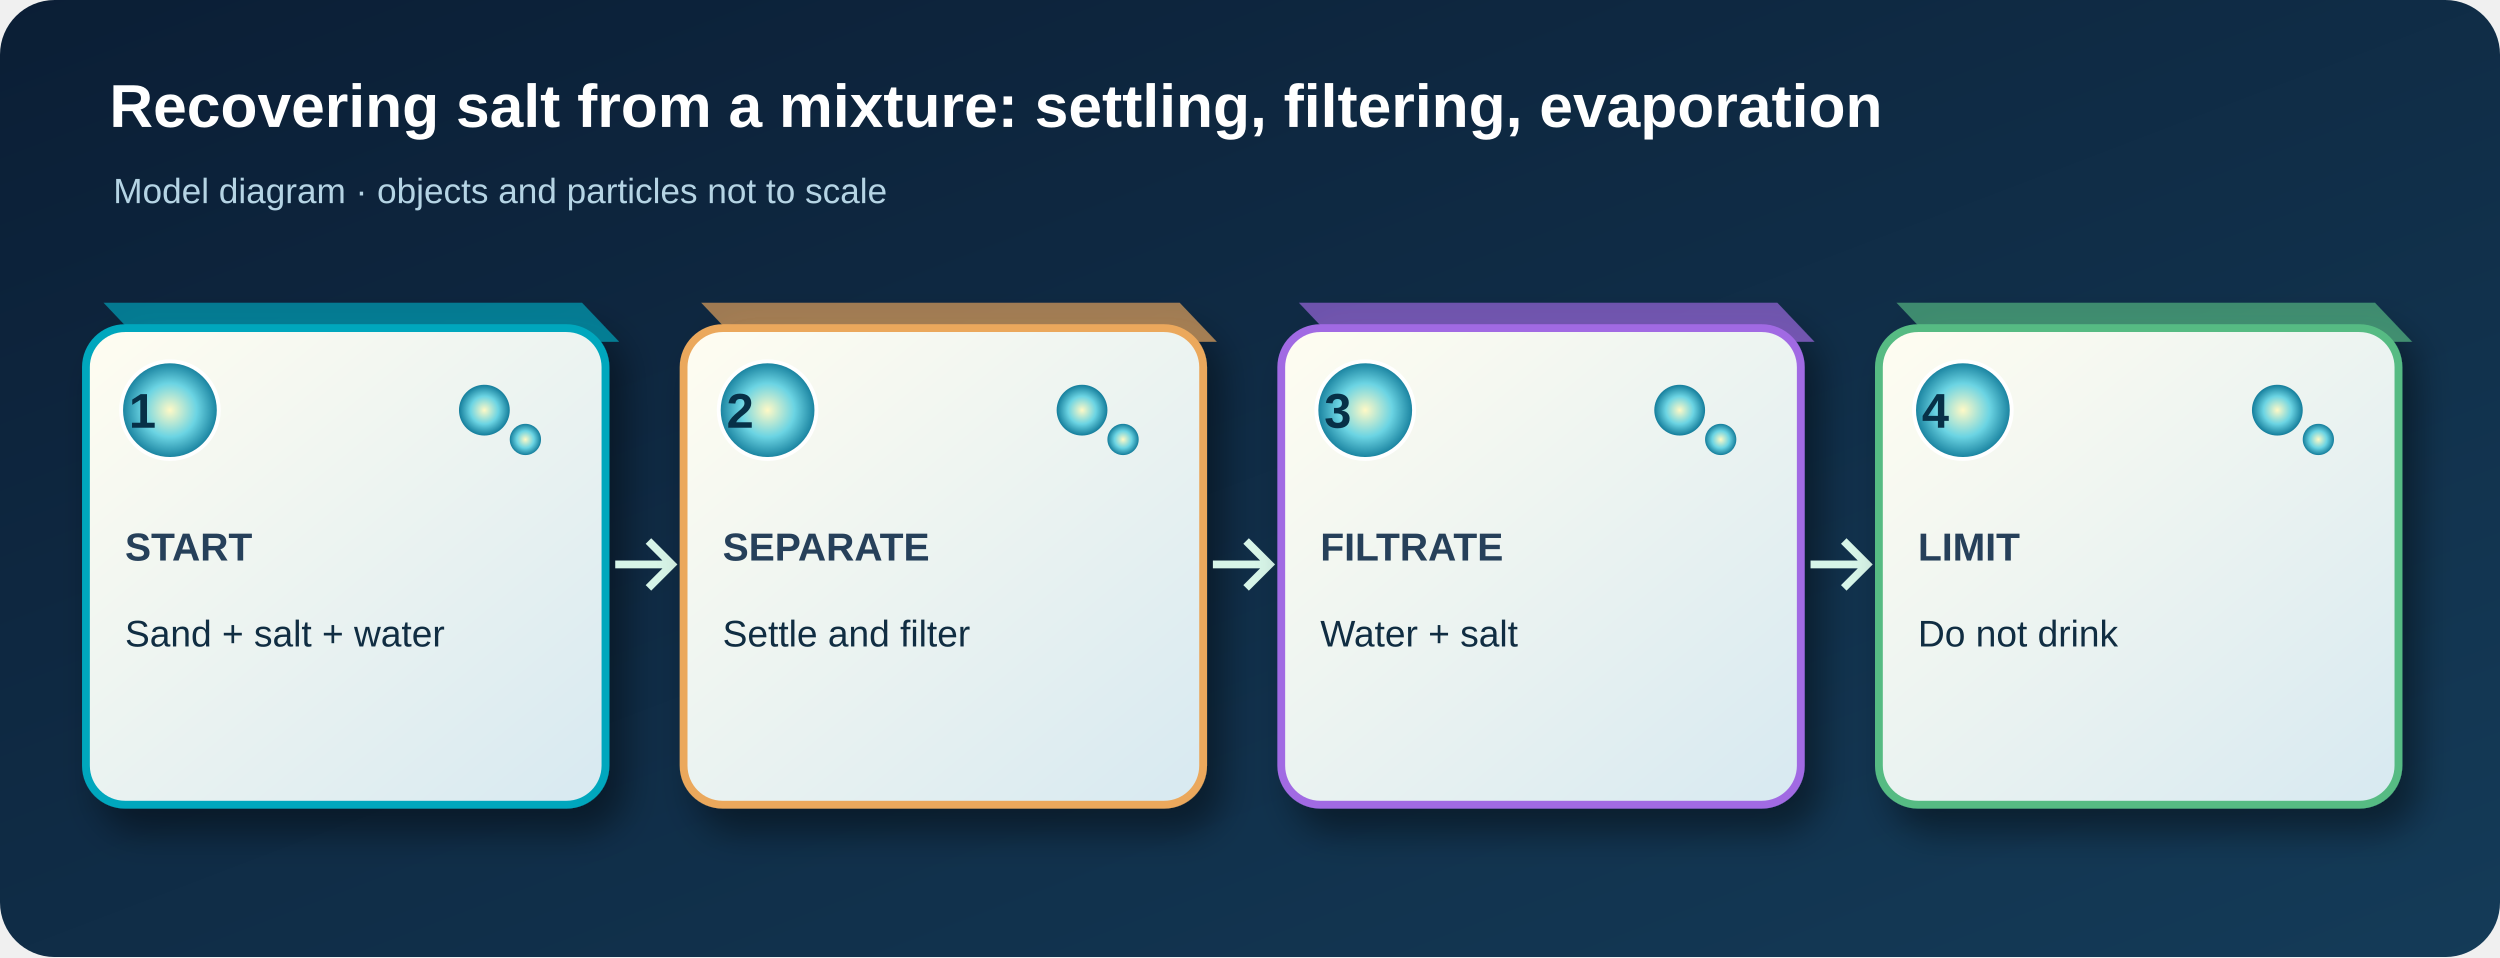
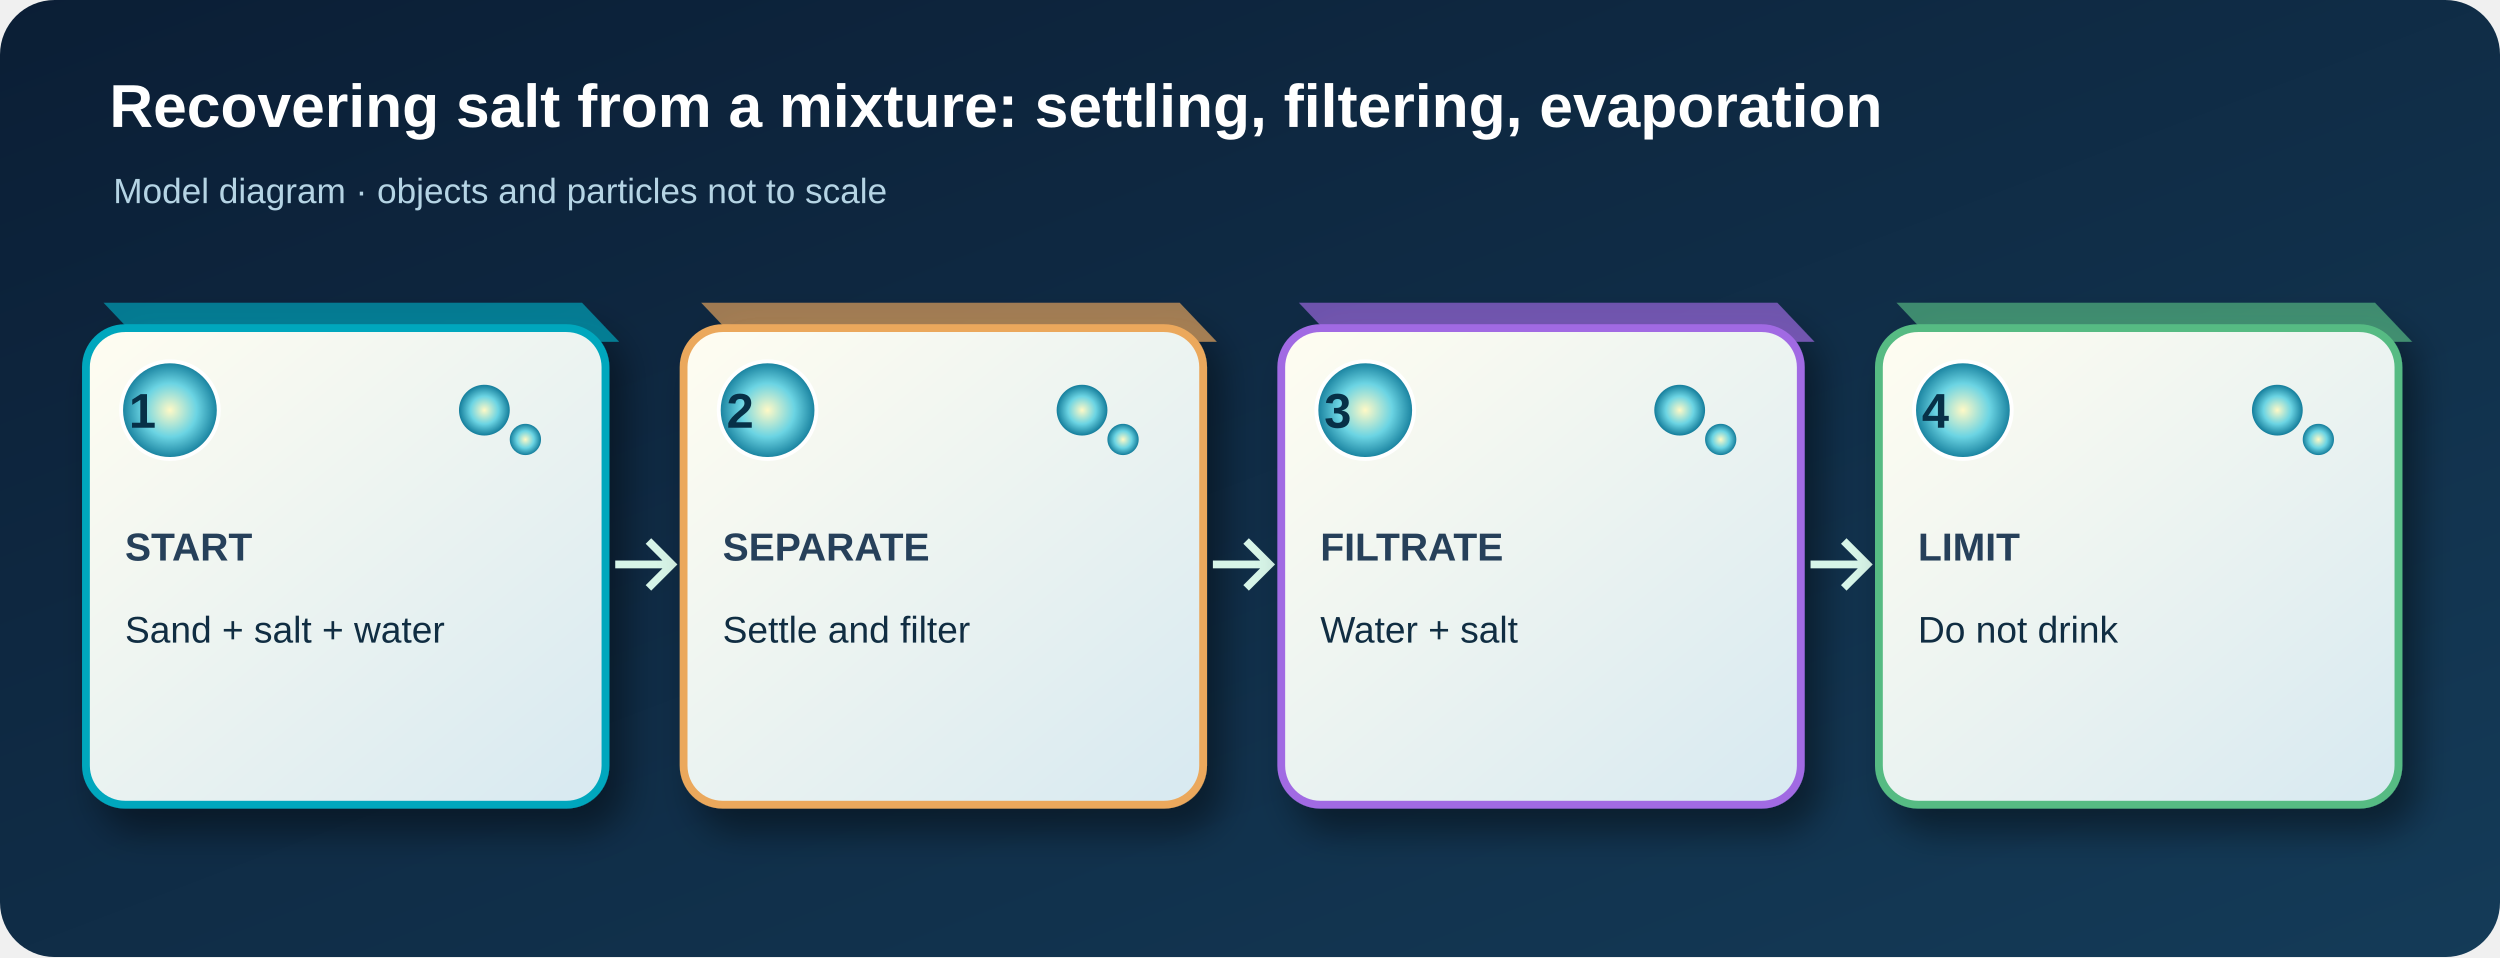
<svg xmlns="http://www.w3.org/2000/svg" viewBox="0 0 1280 490" role="img" aria-labelledby="title desc">
  <defs>
    <linearGradient id="bg" x2="1" y2="1">
      <stop stop-color="#0b1e35" />
      <stop offset="1" stop-color="#143b58" />
    </linearGradient>
    <linearGradient id="face" x2=".9" y2="1">
      <stop stop-color="#fffdf1" />
      <stop offset="1" stop-color="#d9eaf1" />
    </linearGradient>
    <radialGradient id="orb">
      <stop stop-color="#fff9c6" />
      <stop offset=".55" stop-color="#6bd4e3" />
      <stop offset="1" stop-color="#147d9b" />
    </radialGradient>
    <filter id="shadow" x="-30%" y="-30%" width="160%" height="180%">
      <feDropShadow dx="8" dy="12" stdDeviation="9" flood-opacity=".42" />
    </filter>
  </defs>
  <rect width="1280" height="490" rx="28" fill="url(#bg)" />
  <text x="56" y="65" fill="#fff" font-family="Arial,sans-serif" font-size="31" font-weight="700">Recovering salt from a mixture: settling, filtering, evaporation</text>
  <text x="58" y="104" fill="#b5d4e4" font-family="Arial,sans-serif" font-size="18">Model diagram · objects and particles not to scale</text>
  <g filter="url(#shadow)">
    <path d="M53 155 L298 155 L317 175 L72 175 Z" fill="#00a7bd" opacity=".65" />
    <rect x="44" y="168" width="266" height="244" rx="20" fill="url(#face)" stroke="#00a7bd" stroke-width="4" />
  </g>
  <circle cx="87" cy="210" r="25" fill="url(#orb)" stroke="#fff" stroke-width="2" />
  <text x="66" y="219" fill="#073047" font-family="Arial,sans-serif" font-size="25" font-weight="700">1</text>
  <text x="64" y="287" fill="#26405a" font-family="Arial,sans-serif" font-size="20" font-weight="700">START</text>
-   <text x="64" y="331" fill="#102d42" font-family="Arial,sans-serif" font-size="19" textLength="226" lengthAdjust="spacingAndGlyphs">Sand + salt + water</text>
  <circle cx="248" cy="210" r="13" fill="url(#orb)" />
  <circle cx="269" cy="225" r="8" fill="url(#orb)" />
+   <text x="64" y="329" fill="#102d42" font-family="Arial,sans-serif" font-size="19">Sand + salt + water</text>
  <path d="M315 289 h28 m-11 -12 12 12 -12 12" stroke="#d7f5e8" stroke-width="4" fill="none" />
  <g filter="url(#shadow)">
    <path d="M359 155 L604 155 L623 175 L378 175 Z" fill="#eba85c" opacity=".65" />
    <rect x="350" y="168" width="266" height="244" rx="20" fill="url(#face)" stroke="#eba85c" stroke-width="4" />
  </g>
  <circle cx="393" cy="210" r="25" fill="url(#orb)" stroke="#fff" stroke-width="2" />
  <text x="372" y="219" fill="#073047" font-family="Arial,sans-serif" font-size="25" font-weight="700">2</text>
  <text x="370" y="287" fill="#26405a" font-family="Arial,sans-serif" font-size="20" font-weight="700">SEPARATE</text>
-   <text x="370" y="331" fill="#102d42" font-family="Arial,sans-serif" font-size="19" textLength="226" lengthAdjust="spacingAndGlyphs">Settle and filter</text>
  <circle cx="554" cy="210" r="13" fill="url(#orb)" />
  <circle cx="575" cy="225" r="8" fill="url(#orb)" />
+   <text x="370" y="329" fill="#102d42" font-family="Arial,sans-serif" font-size="19">Settle and filter</text>
  <path d="M621 289 h28 m-11 -12 12 12 -12 12" stroke="#d7f5e8" stroke-width="4" fill="none" />
  <g filter="url(#shadow)">
    <path d="M665 155 L910 155 L929 175 L684 175 Z" fill="#a16ae3" opacity=".65" />
    <rect x="656" y="168" width="266" height="244" rx="20" fill="url(#face)" stroke="#a16ae3" stroke-width="4" />
  </g>
  <circle cx="699" cy="210" r="25" fill="url(#orb)" stroke="#fff" stroke-width="2" />
  <text x="678" y="219" fill="#073047" font-family="Arial,sans-serif" font-size="25" font-weight="700">3</text>
  <text x="676" y="287" fill="#26405a" font-family="Arial,sans-serif" font-size="20" font-weight="700">FILTRATE</text>
-   <text x="676" y="331" fill="#102d42" font-family="Arial,sans-serif" font-size="19" textLength="226" lengthAdjust="spacingAndGlyphs">Water + salt</text>
  <circle cx="860" cy="210" r="13" fill="url(#orb)" />
  <circle cx="881" cy="225" r="8" fill="url(#orb)" />
+   <text x="676" y="329" fill="#102d42" font-family="Arial,sans-serif" font-size="19">Water + salt</text>
  <path d="M927 289 h28 m-11 -12 12 12 -12 12" stroke="#d7f5e8" stroke-width="4" fill="none" />
  <g filter="url(#shadow)">
    <path d="M971 155 L1216 155 L1235 175 L990 175 Z" fill="#56bb83" opacity=".65" />
    <rect x="962" y="168" width="266" height="244" rx="20" fill="url(#face)" stroke="#56bb83" stroke-width="4" />
  </g>
  <circle cx="1005" cy="210" r="25" fill="url(#orb)" stroke="#fff" stroke-width="2" />
  <text x="984" y="219" fill="#073047" font-family="Arial,sans-serif" font-size="25" font-weight="700">4</text>
  <text x="982" y="287" fill="#26405a" font-family="Arial,sans-serif" font-size="20" font-weight="700">LIMIT</text>
-   <text x="982" y="331" fill="#102d42" font-family="Arial,sans-serif" font-size="19" textLength="226" lengthAdjust="spacingAndGlyphs">Do not drink</text>
  <circle cx="1166" cy="210" r="13" fill="url(#orb)" />
  <circle cx="1187" cy="225" r="8" fill="url(#orb)" />
+   <text x="982" y="329" fill="#102d42" font-family="Arial,sans-serif" font-size="19">Do not drink</text>
</svg>
